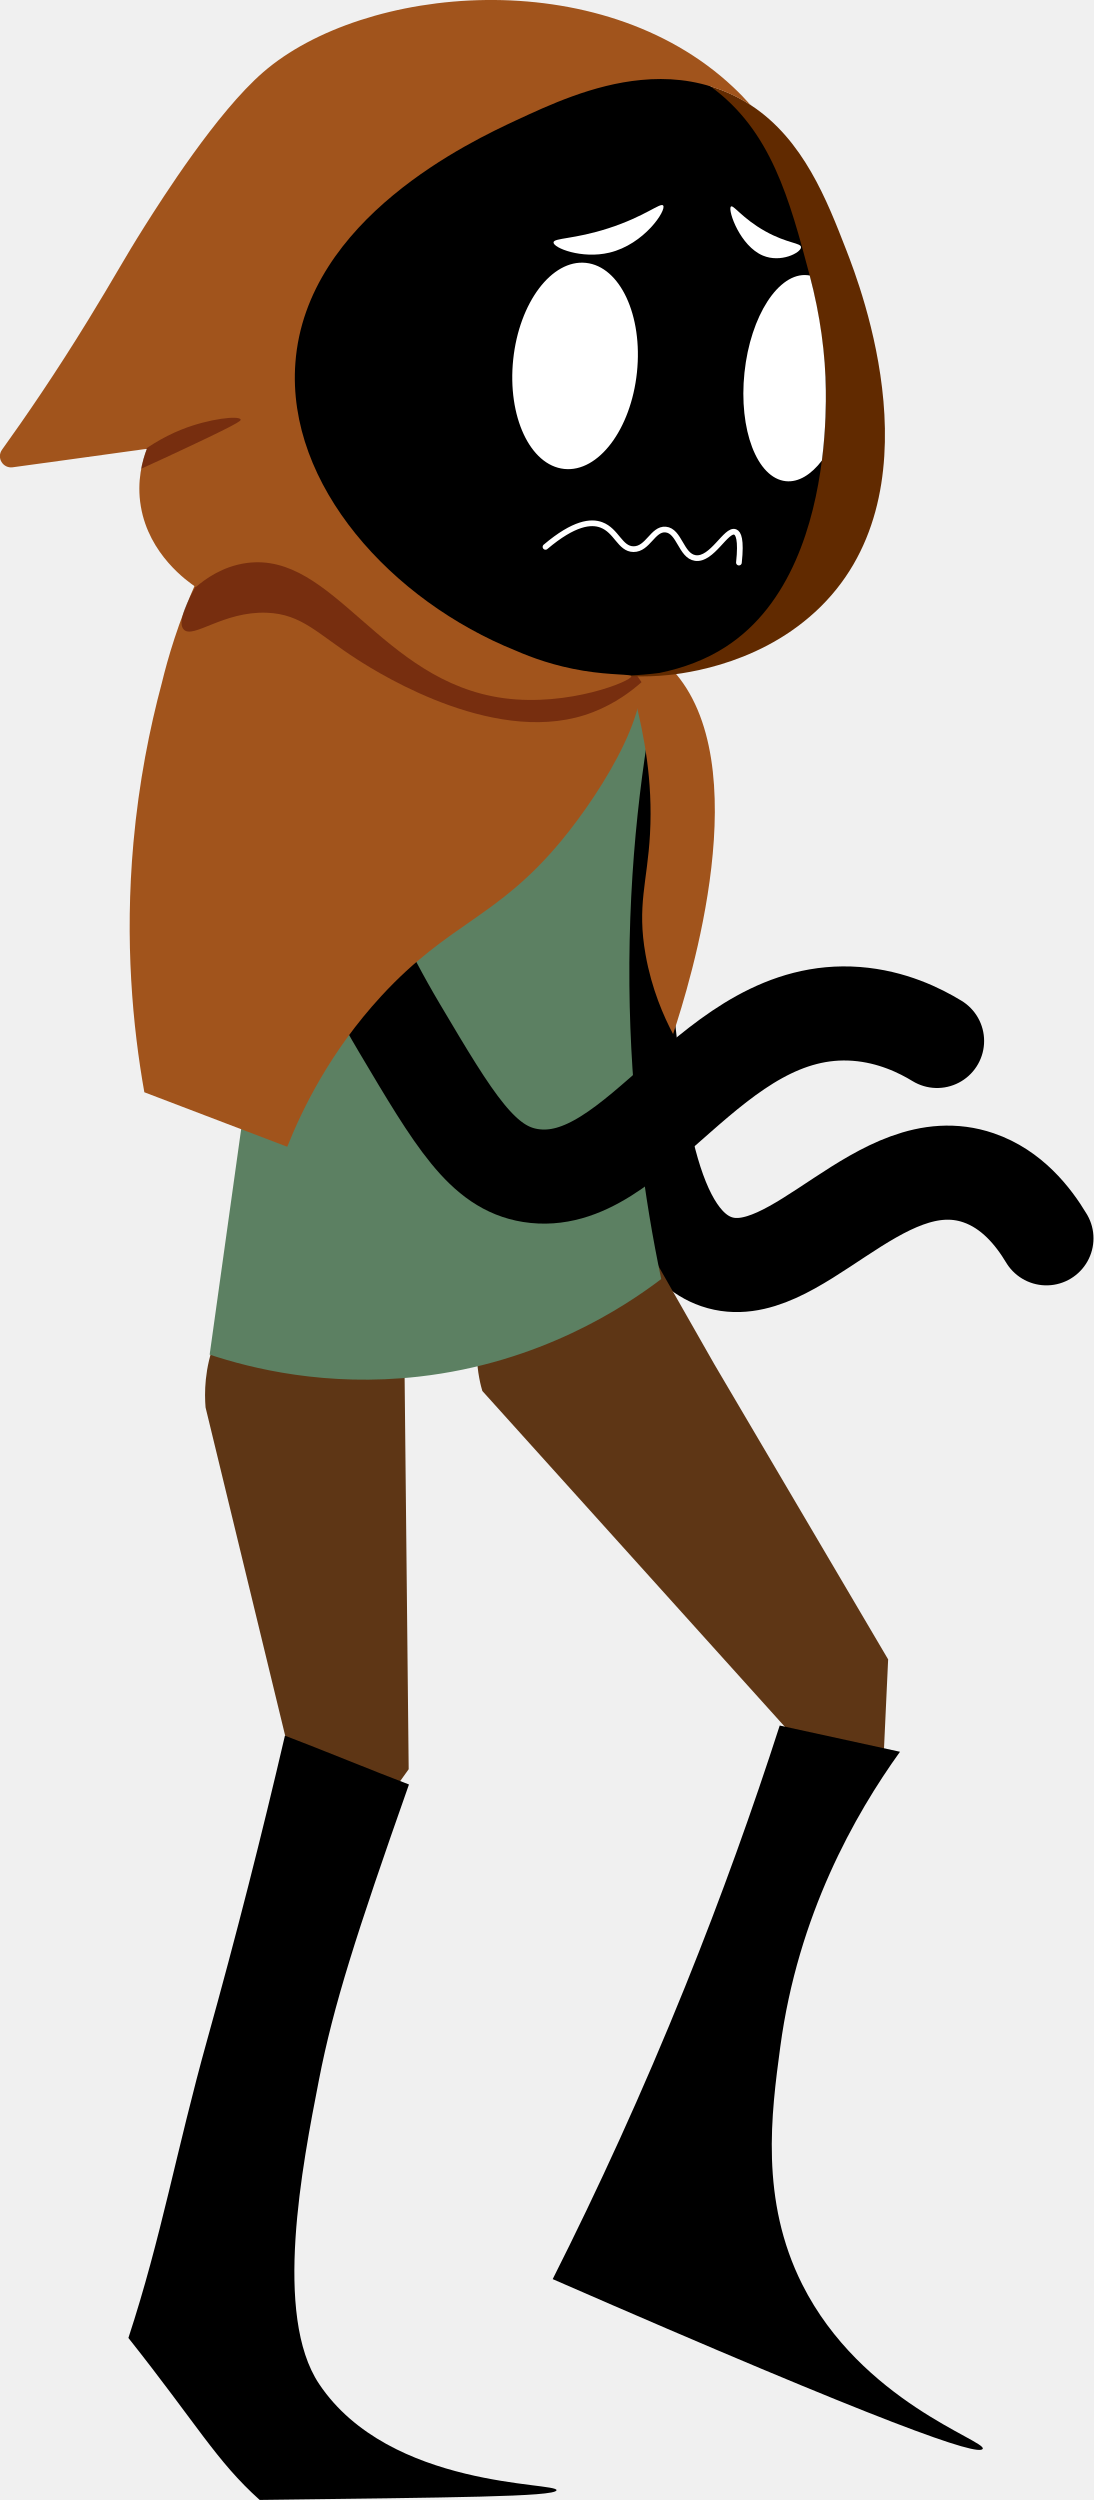
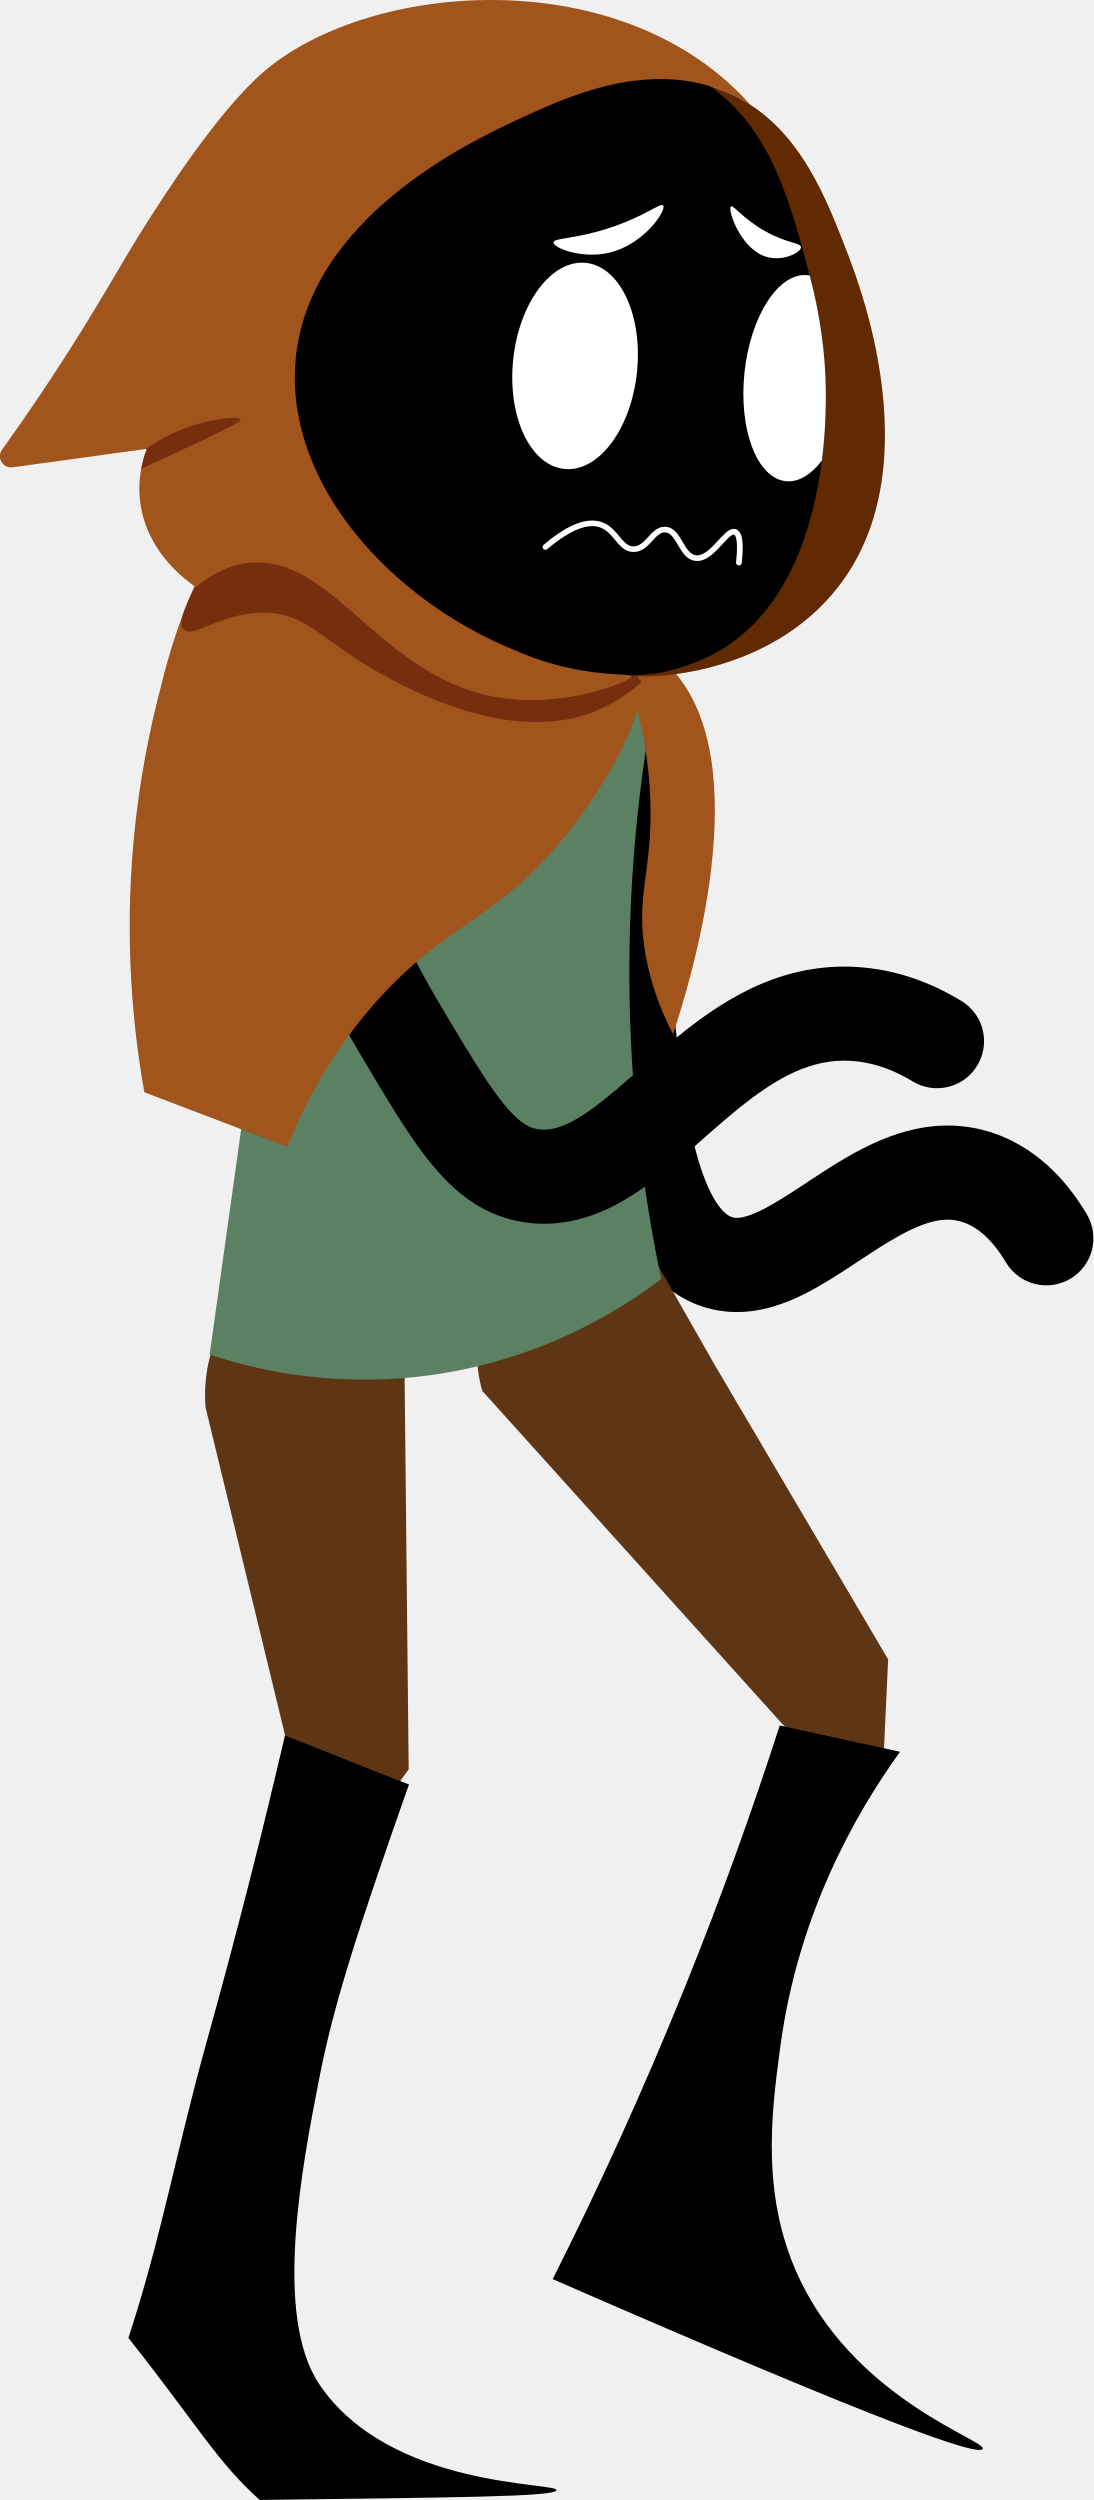
- <svg xmlns="http://www.w3.org/2000/svg" viewBox="0 0 197.57 451.7">
+ <svg xmlns="http://www.w3.org/2000/svg" id="Layer_2" data-name="Layer 2" viewBox="0 0 197.57 451.7">
  <defs>
    <style>
      .cls-1 {
+         fill: none;
+       }
+ 
+       .cls-2 {
        fill: #5c8062;
      }

-       .cls-2 {
-         stroke: #fff;
-         stroke-width: 1.03px;
-       }
- 
-       .cls-2, .cls-3 {
-         fill: none;
-         stroke-linecap: round;
-         stroke-miterlimit: 10;
+       .cls-3 {
+         fill: #612a00;
      }

      .cls-4 {
-         fill: #612a00;
+         fill: #772e0f;
      }

      .cls-5 {
-         isolation: isolate;
+         fill: #5e3615;
      }

      .cls-6 {
-         fill: #5e3615;
+         fill: #fff;
      }

      .cls-7 {
-         fill: #fff;
+         fill: #a1541c;
      }

      .cls-8 {
-         fill: #a1541c;
+         fill: #8c8c8c;
      }

      .cls-9 {
-         mix-blend-mode: overlay;
-         opacity: .45;
-       }
- 
-       .cls-3 {
-         stroke: #000;
-         stroke-width: 17px;
-       }
- 
-       .cls-10 {
        clip-path: url(#clippath);
      }
    </style>
    <clipPath id="clippath">
-       <path class="cls-8" d="M135.69,19.04c-1.63-1.08-3.4-2-5.36-2.76-4.87-1.89-9.78-2.29-14.5-1.83-8.7.82-16.73,4.57-22.6,7.3-7.9,3.69-37.92,17.68-39.86,43.82-1.65,22.04,17.4,42.98,39.85,52,2.79,1.22,6.95,2.76,12.19,3.62,5.14.84,8.61.58,8.66,1,.1.83-11.28,5.53-23.02,3.96-22.31-2.99-30.8-26.59-46.53-24.42-4.33.6-7.47,2.91-9.13,4.34-1.52-1.02-8.47-5.89-9.94-14.55-.79-4.62.31-8.4,1.09-10.43-.31.04-6.92.95-7.24,1-2.41.33-4.83.66-7.24,1-3.26.45-6.51.9-9.77,1.34-1.76.24-2.96-1.73-1.92-3.18,4.25-5.92,9.7-13.86,15.62-23.52,4.73-7.7,6.3-10.76,10.17-16.89,3.08-4.86,12.98-20.51,21.4-27.8,18.11-15.71,60.78-19.95,84.9,2.69,1.14,1.07,2.21,2.18,3.21,3.31Z" />
+       <path class="cls-1" d="M135.69,19.04c-1.63-1.08-3.4-2-5.36-2.76-4.87-1.89-9.78-2.29-14.5-1.83-8.7.82-16.73,4.57-22.6,7.3-7.9,3.69-37.92,17.68-39.86,43.82-1.65,22.04,17.4,42.98,39.85,52,2.79,1.22,6.95,2.76,12.19,3.62,5.14.84,8.61.58,8.66,1,.1.83-11.28,5.53-23.02,3.96-22.31-2.99-30.8-26.59-46.53-24.42-4.33.6-7.47,2.91-9.13,4.34-1.52-1.02-8.47-5.89-9.94-14.55-.79-4.62.31-8.4,1.09-10.43-.31.04-6.92.95-7.24,1-2.41.33-4.83.66-7.24,1-3.26.45-6.51.9-9.77,1.34-1.76.24-2.96-1.73-1.92-3.18,4.25-5.92,9.7-13.86,15.62-23.52,4.73-7.7,6.3-10.76,10.17-16.89,3.08-4.86,12.98-20.51,21.4-27.8,18.11-15.71,60.78-19.95,84.9,2.69,1.14,1.07,2.21,2.18,3.21,3.31" />
    </clipPath>
  </defs>
-   <g class="cls-5">
-     <g id="Layer_2" data-name="Layer 2">
-       <g id="step_1_8" data-name="step_1&amp;amp;8">
-         <path id="L_arm" class="cls-3" d="M112.52,124.25c-1.07,10.78-2.04,27.47-.26,47.76,2.25,25.64,4.53,51.6,17.19,55.95,14.14,4.85,29.53-21.24,47.34-15.16,6,2.05,9.88,6.93,12.28,10.94" />
-         <path id="L_leg" class="cls-6" d="M159.66,317.25l.81-17.43c-10.46-17.77-20.93-35.53-31.39-53.3-3.9-6.86-7.81-13.72-11.71-20.57-10.76-4.28-22.34-1.08-27.85,6.9-5.4,7.82-2.79,17.08-2.37,18.47,19.68,21.85,39.36,43.7,59.04,65.54,4.49.13,8.99.26,13.48.39Z" />
-         <path id="L_foot" d="M99.86,411.79c8.1-16.06,16.2-33.69,23.93-52.85,6.63-16.43,12.27-32.21,17.09-47.17,7.24,1.58,14.48,3.16,21.73,4.74-8.15,11.34-18.44,29.47-21.63,53.32-1.62,12.07-3.7,27.67,3.98,42.94,10.65,21.16,33.3,28.21,32.6,29.68-.68,1.42-17.01-4.15-77.7-30.66Z" />
-         <path id="R_leg" class="cls-6" d="M64.06,333.35c3.26-4.56,6.52-9.13,9.78-13.69-.32-31.2-.65-62.41-.97-93.61-4.33-.91-14.87-2.49-23.54,3.45-1.61,1.11-7.34,4.93-10.39,12.6-2.05,5.14-2,9.72-1.8,12.19,5.35,22.07,10.71,44.14,16.06,66.22,3.62,4.28,7.24,8.56,10.86,12.85Z" />
-         <path id="R_foot" d="M23.2,422.42c5.96-18.16,8.67-33.9,14.22-53.8,5.27-18.9,9.93-37.26,14.06-55.02,6.44,2.44,15.97,6.38,22.41,8.82-9.57,27.17-13.66,40-16.25,53.31-3.06,15.7-8.28,42.59.02,55.01,12.75,19.07,43.29,17.7,42.89,19.21-.31,1.18-18.75,1.29-53.63,1.74-7.82-7.02-11.3-13.61-23.72-29.27Z" />
-         <path class="cls-1" d="M48.64,90.61c8.7-1.31,14.68,10.44,26.94,19.2,8.46,6.05,21.89,12.09,43.56,11.78-3.07,15.13-5.62,34.28-5.42,56.45.19,20.69,2.73,38.65,5.75,53.06-6.67,5.06-21.89,15.16-43.82,17.63-16.7,1.88-30.18-1.46-37.77-3.98,2.27-16.27,4.54-32.54,6.82-48.8-4.36-23.68-8.72-47.36-13.09-71.04,1.31-6.64,2.61-13.27,3.92-19.91,2.61-6.18,6.81-13.45,13.12-14.39Z" />
-         <path id="R_arm" class="cls-3" d="M50.06,128.95c3.3,15.44,9.55,35.62,22.09,56.76,10,16.86,15,25.29,23.68,26.68,19.34,3.1,32.76-31.17,58.89-29.2,6.43.49,11.49,3,14.59,4.89" />
-         <g>
-           <path class="cls-8" d="M113.92,116.37c-3.33,1.72,4.62,14.55,3.52,34.36-.48,8.68-2.38,12.86-.8,21.76,1.11,6.26,3.29,11.16,4.97,14.35,3.04-9.21,15.46-49.03-.2-65.91-.63-.68-5.29-5.7-7.49-4.57Z" />
-           <path class="cls-8" d="M114.67,118.76c4.86,6.88-5.55,23.86-13.31,33.22-11.62,14-20.18,14.64-32.47,27.99-9.3,10.11-14.31,20.52-16.99,27.23-8.61-3.28-17.21-6.57-25.82-9.85-2.09-11.77-3.58-27.21-1.97-45.11.99-10.97,2.94-20.65,5.13-28.84,1.09-4.5,2.97-10.97,6.28-18.4,3.15-7.06,4.72-10.59,6.68-11.5,9.29-4.32,19.5,21.09,42.78,24.23,16.05,2.17,25.95-4.26,29.69,1.03Z" />
-           <path class="cls-9" d="M33.2,113.75c1.7,1.75,7.14-3.34,15.01-3.04,6.38.24,9.18,3.84,16.32,8.43,4.6,2.96,25.85,16.1,42.64,9.52,4.08-1.59,7-3.86,8.74-5.4-2.78-4.23-14.04-20.3-36.02-26.43-19.12-5.33-34.91.06-40.09,2.08-7.31,10.7-7.56,13.85-6.6,14.83Z" />
-         </g>
-         <g>
-           <path class="cls-4" d="M147.26,110.58c-11,10.12-25.24,11.34-28.18,11.53h0c-8.48.56-17.41-1.15-25.85-4.55-22.45-9.01-41.49-29.96-39.85-52,1.94-26.14,31.96-40.14,39.86-43.82,4.4-2.05,10.02-4.67,16.23-6.2.51-.12,1.02-.25,1.54-.35.01,0,.03,0,.04-.01.44-.09.88-.18,1.33-.26.07-.01.15-.03.24-.04.53-.09,1.06-.18,1.61-.25.53-.08,1.07-.13,1.62-.19,4.71-.46,9.63-.05,14.5,1.83,1.96.76,3.73,1.68,5.36,2.76,9.46,6.21,13.69,17.13,17.2,26.16,2.57,6.64,17.2,44.37-5.62,65.37Z" />
-           <path d="M148.49,83.23c-1.4,11.03-5.49,26.01-17.43,33.68-3.48,2.25-7.52,3.78-11.93,4.68h0c-6.77.86-18.22,1.3-30.55-3.69-21.55-8.72-41.46-32.25-38.49-56.93,3.73-31.07,38.25-44.75,43.97-46.99,7.6-2.98,14.43-4.16,19.38-4.67,3.92.74,9.51,2.36,14.93,6.3,10.97,7.97,14.27,20.38,17.93,34.18,0,0,2.82,10.47,2.91,20.78.02,1.85.05,6.68-.71,12.68Z" />
-           <path class="cls-7" d="M148.49,83.23c-1.93,2.53-4.22,3.95-6.51,3.71-5.2-.55-8.55-9.33-7.47-19.61,1.08-10.27,6.19-18.16,11.39-17.61.13.01.27.04.4.06,1.9,7.19,2.86,14.33,2.91,20.78.02,1.85.05,6.68-.71,12.68Z" />
-           <ellipse class="cls-7" cx="103.9" cy="66.11" rx="18.72" ry="11.24" transform="translate(27.28 162.52) rotate(-83.99)" />
-           <path class="cls-7" d="M119.82,37.14c.64.81-3.4,7.01-9.72,8.51-5,1.19-10.13-.86-10.09-1.85.04-.83,3.7-.54,9.93-2.56,6.62-2.14,9.41-4.7,9.88-4.11Z" />
-           <path class="cls-7" d="M132.03,37.36c-.5.79,1.71,7.1,5.81,8.82,3.24,1.36,6.84-.51,6.89-1.49.04-.83-2.43-.66-6.43-2.89-4.25-2.36-5.91-5.02-6.27-4.44Z" />
-           <path class="cls-2" d="M98.56,98.81c5.21-4.41,8.25-4.65,10.07-3.98,2.78,1.02,3.38,4.37,5.83,4.39,2.61.02,3.49-3.74,5.8-3.54,2.51.21,2.78,4.75,5.36,5.14,3.03.46,5.59-5.33,7.21-4.7.58.23,1.13,1.32.68,5.53" />
-           <g>
-             <path class="cls-8" d="M135.69,19.04c-1.63-1.08-3.4-2-5.36-2.76-4.87-1.89-9.78-2.29-14.5-1.83-8.7.82-16.73,4.57-22.6,7.3-7.9,3.69-37.92,17.68-39.86,43.82-1.65,22.04,17.4,42.98,39.85,52,2.79,1.22,6.95,2.76,12.19,3.62,5.14.84,8.61.58,8.66,1,.1.83-11.28,5.53-23.02,3.96-22.31-2.99-30.8-26.59-46.53-24.42-4.33.6-7.47,2.91-9.13,4.34-1.52-1.02-8.47-5.89-9.94-14.55-.79-4.62.31-8.4,1.09-10.43-.31.04-6.92.95-7.24,1-2.41.33-4.83.66-7.24,1-3.26.45-6.51.9-9.77,1.34-1.76.24-2.96-1.73-1.92-3.18,4.25-5.92,9.7-13.86,15.62-23.52,4.73-7.7,6.3-10.76,10.17-16.89,3.08-4.86,12.98-20.51,21.4-27.8,18.11-15.71,60.78-19.95,84.9,2.69,1.14,1.07,2.21,2.18,3.21,3.31Z" />
-             <g class="cls-10">
-               <path class="cls-9" d="M20.96,86.44c-.47-.71,4.73-5.99,11.84-8.83,5.03-2,10.45-2.56,10.68-1.81.08.26-.42.77-13.74,6.95-7.99,3.7-8.64,3.9-8.78,3.69Z" />
-             </g>
-           </g>
-         </g>
+   <g id="step_1_8" data-name="step_1&amp;amp;8">
+     <g>
+       <path d="M104.06,123.41c-.66,6.67-1.29,15.53-1.29,26.06,0,7.06.28,14.87,1.02,23.28.56,6.41,1.13,12.92,1.88,19.21.56,4.72,1.23,9.31,2.08,13.68.64,3.28,1.39,6.42,2.31,9.42,1.39,4.48,3.12,8.64,5.7,12.34,1.29,1.84,2.81,3.57,4.63,5.06,1.82,1.49,3.95,2.73,6.3,3.53,2.13.73,4.34,1.07,6.43,1.07,2.47,0,4.79-.44,6.9-1.09,3.71-1.15,6.88-2.91,9.85-4.72,2.23-1.37,4.34-2.79,6.38-4.13,3.05-2.01,5.93-3.82,8.5-5.01,1.28-.6,2.47-1.04,3.55-1.33,1.08-.29,2.04-.41,2.93-.41.95,0,1.82.14,2.8.47.79.27,1.52.63,2.23,1.09,1.06.69,2.08,1.61,3.02,2.69.93,1.07,1.77,2.29,2.48,3.48,2.41,4.03,7.63,5.34,11.66,2.93,4.03-2.41,5.34-7.63,2.93-11.66-1.46-2.43-3.41-5.25-6.13-7.92-1.36-1.33-2.92-2.63-4.7-3.78-1.78-1.16-3.78-2.17-6-2.93-2.77-.95-5.59-1.38-8.29-1.38-2.6,0-5.07.39-7.38,1.01-4.04,1.09-7.58,2.84-10.8,4.69-2.41,1.4-4.65,2.86-6.75,4.25-3.14,2.08-5.98,3.95-8.31,5.14-1.16.6-2.19,1.02-3.01,1.27-.83.25-1.43.33-1.86.33-.37,0-.61-.05-.91-.15-.38-.14-.75-.33-1.29-.82-.46-.42-1.02-1.08-1.61-2.01-1.04-1.63-2.12-4.11-3.06-7.22-1.42-4.66-2.52-10.67-3.38-17.32-.86-6.65-1.51-13.93-2.15-21.29-.69-7.87-.95-15.19-.95-21.8,0-9.86.58-18.15,1.2-24.38.46-4.67-2.95-8.83-7.62-9.3-4.67-.46-8.83,2.95-9.3,7.62" />
+       <path class="cls-5" d="M159.66,317.25c.27-5.81.54-11.62.81-17.43-10.46-17.77-20.93-35.53-31.39-53.3-3.9-6.86-7.81-13.72-11.71-20.57-10.76-4.28-22.34-1.08-27.85,6.9-5.4,7.82-2.79,17.08-2.37,18.47,19.68,21.85,39.36,43.7,59.04,65.54,4.49.13,8.99.26,13.48.39Z" />
+       <path d="M99.86,411.79c8.1-16.06,16.2-33.69,23.93-52.85,6.63-16.43,12.27-32.21,17.09-47.17,7.24,1.58,14.48,3.16,21.73,4.74-8.15,11.34-18.44,29.47-21.63,53.32-1.62,12.07-3.7,27.67,3.98,42.94,10.65,21.16,33.3,28.21,32.6,29.68-.68,1.42-17.01-4.15-77.7-30.66Z" />
+       <path class="cls-5" d="M64.06,333.35c3.26-4.56,6.52-9.13,9.78-13.69-.32-31.2-.65-62.41-.97-93.61-4.33-.91-14.87-2.49-23.54,3.45-1.61,1.11-7.34,4.93-10.39,12.6-2.05,5.14-2,9.72-1.8,12.19l16.06,66.22c3.62,4.28,7.24,8.56,10.86,12.85Z" />
+       <path d="M23.2,422.42c5.96-18.16,8.67-33.9,14.22-53.8,5.27-18.9,9.93-37.26,14.06-55.02,6.44,2.44,15.97,6.38,22.41,8.82-9.57,27.17-13.66,40-16.25,53.31-3.06,15.7-8.28,42.59.02,55.01,12.75,19.07,43.29,17.7,42.89,19.21-.31,1.18-18.75,1.29-53.63,1.74-7.82-7.02-11.3-13.61-23.72-29.27Z" />
+       <path class="cls-2" d="M48.64,90.61c8.7-1.31,14.68,10.44,26.94,19.2,8.46,6.05,21.89,12.09,43.56,11.78-3.07,15.13-5.62,34.28-5.42,56.45.19,20.69,2.73,38.65,5.75,53.06-6.67,5.06-21.89,15.16-43.82,17.63-16.7,1.88-30.18-1.46-37.77-3.98l6.82-48.8c-4.36-23.68-8.72-47.36-13.09-71.04,1.31-6.64,2.61-13.27,3.92-19.91,2.61-6.18,6.81-13.45,13.12-14.39" />
+       <path d="M41.75,130.73c3.45,16.1,9.97,37.2,23.09,59.32,2.5,4.22,4.72,7.95,6.82,11.29,1.58,2.5,3.1,4.78,4.66,6.87,2.34,3.12,4.78,5.87,7.77,8.12,1.49,1.12,3.13,2.1,4.88,2.86,1.75.76,3.62,1.3,5.51,1.61,1.28.21,2.57.31,3.83.31,3.39,0,6.59-.73,9.46-1.84,2.52-.98,4.81-2.24,6.95-3.63,3.75-2.44,7.08-5.29,10.31-8.11,2.42-2.12,4.77-4.23,7.1-6.17,3.49-2.92,6.93-5.43,10.29-7.12,1.68-.85,3.34-1.49,5-1.93,1.67-.44,3.34-.67,5.12-.67.5,0,1.01.02,1.53.06,2.28.17,4.35.71,6.19,1.4,1.83.69,3.4,1.53,4.62,2.28,4.01,2.44,9.24,1.17,11.68-2.84s1.17-9.24-2.84-11.68c-1.87-1.14-4.39-2.5-7.47-3.67-3.08-1.16-6.75-2.13-10.9-2.44-.94-.07-1.88-.11-2.81-.11-3.84,0-7.49.61-10.86,1.63-5.92,1.8-10.96,4.82-15.4,8.06-3.33,2.44-6.34,5.04-9.15,7.5-2.1,1.85-4.09,3.62-5.96,5.2-2.81,2.37-5.39,4.29-7.57,5.47-1.09.59-2.07,1-2.94,1.25-.87.25-1.62.36-2.35.36-.37,0-.74-.03-1.14-.09-.49-.08-.88-.19-1.28-.35-.68-.28-1.42-.71-2.42-1.59-1.48-1.3-3.42-3.66-5.73-7.14-2.32-3.47-5.02-8.01-8.3-13.54-11.96-20.16-17.93-39.42-21.09-54.2-.98-4.59-5.5-7.52-10.09-6.53s-7.52,5.5-6.53,10.09Z" />
+       <path class="cls-7" d="M113.92,116.37c-3.33,1.72,4.62,14.55,3.52,34.36-.48,8.68-2.38,12.86-.8,21.76,1.11,6.26,3.29,11.16,4.97,14.35,3.04-9.21,15.46-49.03-.2-65.91-.63-.68-5.29-5.7-7.49-4.57" />
+       <path class="cls-7" d="M114.67,118.76c4.86,6.88-5.55,23.86-13.31,33.22-11.62,14-20.18,14.64-32.47,27.99-9.3,10.11-14.31,20.52-16.99,27.23-8.61-3.28-17.21-6.57-25.82-9.85-2.09-11.77-3.58-27.21-1.97-45.11.99-10.97,2.94-20.65,5.13-28.84,1.09-4.5,2.97-10.97,6.28-18.4,3.15-7.06,4.72-10.59,6.68-11.5,9.29-4.32,19.51,21.09,42.78,24.23,6.79.92,12.48.29,17.07-.33,6.26-.85,10.47-1.7,12.62,1.35" />
+       <path class="cls-8" d="M63.12,94.55c-.11,0-.22,0-.33,0,7.41,9.97,18.44,18.2,30.43,23.01.42.18.87.38,1.35.57,2.75-.13,5.24-.43,7.46-.73,2.58-.35,4.81-.7,6.7-.78.51-.25,1.04-.45,1.59-.6-5.77-6.49-15.7-15.08-30.45-19.19-5.99-1.67-11.65-2.29-16.76-2.29" />
+       <path d="M110.33,116.03c-.55.15-1.09.35-1.59.6.25,0,.49-.02.72-.02.51,0,1,.03,1.46.08-.19-.22-.39-.44-.59-.67" />
+       <path class="cls-8" d="M34.09,108.36c-.53,1.12-.88,2.03-1.07,2.75.34-.9.69-1.82,1.07-2.75" />
+       <path class="cls-4" d="M46.56,101.58c-.66,0-1.34.05-2.03.14-4.33.6-7.47,2.91-9.13,4.34-.03-.02-.06-.04-.09-.06-.49.88-.9,1.66-1.23,2.36-.38.94-.74,1.86-1.07,2.75-.4,1.47-.21,2.23.18,2.63.25.26.58.37.99.37,1.14,0,2.89-.85,5.14-1.71,2.25-.85,5.02-1.71,8.2-1.71.22,0,.45,0,.67.01,6.38.24,9.18,3.84,16.32,8.43,3.7,2.38,18.17,11.34,32.43,11.34,3.47,0,6.93-.53,10.22-1.82,4.08-1.59,7-3.86,8.74-5.4-.85-1.29-2.49-3.69-4.99-6.57-.46-.06-.94-.08-1.46-.08-.23,0-.47,0-.72.02-1.88.08-4.12.43-6.7.78-2.23.3-4.72.6-7.46.73,2.72,1.1,6.39,2.32,10.84,3.04,5.14.84,8.61.58,8.66,1,.09.71-8.29,4.28-18.09,4.28-1.62,0-3.27-.1-4.93-.32-21.33-2.85-30.03-24.56-44.5-24.56" />
+       <path class="cls-3" d="M147.26,110.58c-11,10.12-25.24,11.34-28.18,11.53h0c-8.48.56-17.41-1.15-25.85-4.55-22.45-9.01-41.49-29.96-39.85-52,1.94-26.14,31.96-40.14,39.86-43.82,4.4-2.05,10.02-4.67,16.23-6.2.51-.12,1.02-.25,1.54-.35h.04c.44-.11.88-.19,1.33-.28l.24-.04c.53-.09,1.06-.18,1.61-.25.53-.08,1.07-.13,1.62-.19,4.71-.46,9.63-.05,14.5,1.83,1.96.76,3.73,1.68,5.36,2.76,9.46,6.21,13.69,17.13,17.2,26.16,2.57,6.64,17.2,44.37-5.62,65.37Z" />
+       <path d="M148.49,83.23c-1.4,11.03-5.49,26.01-17.43,33.68-3.48,2.25-7.52,3.78-11.93,4.68h0c-6.77.86-18.22,1.3-30.55-3.69-21.55-8.72-41.46-32.25-38.49-56.93,3.73-31.07,38.25-44.75,43.97-46.99,7.6-2.98,14.43-4.16,19.38-4.67,3.92.74,9.51,2.36,14.93,6.3,10.97,7.97,14.27,20.38,17.93,34.18,0,0,2.82,10.47,2.91,20.78.02,1.85.05,6.68-.71,12.68Z" />
+       <path class="cls-6" d="M148.49,83.23c-1.93,2.53-4.22,3.95-6.51,3.71-5.2-.55-8.55-9.33-7.47-19.61,1.08-10.27,6.19-18.16,11.39-17.61.13.01.27.04.4.06,1.9,7.19,2.86,14.33,2.91,20.78.02,1.85.05,6.68-.71,12.68Z" />
+       <ellipse class="cls-6" cx="103.9" cy="66.11" rx="18.72" ry="11.24" transform="translate(27.28 162.52) rotate(-83.99)" />
+       <path class="cls-6" d="M119.82,37.14c.64.81-3.4,7.01-9.72,8.51-5,1.19-10.13-.86-10.09-1.85.04-.83,3.7-.54,9.93-2.56,6.62-2.14,9.41-4.7,9.88-4.11Z" />
+       <path class="cls-6" d="M132.03,37.36c-.5.79,1.71,7.1,5.81,8.82,3.24,1.36,6.84-.51,6.89-1.49.04-.83-2.43-.66-6.43-2.89-4.25-2.36-5.91-5.02-6.27-4.44Z" />
+       <path class="cls-6" d="M98.89,99.2c3.84-3.25,6.42-4.14,8.1-4.14.58,0,1.05.1,1.46.25,1.22.45,2.01,1.43,2.82,2.42.41.49.82.97,1.33,1.35.5.38,1.13.65,1.86.65h.03c.76,0,1.4-.27,1.93-.65.8-.56,1.39-1.34,1.98-1.93.29-.3.58-.55.85-.71.28-.17.54-.25.85-.25h.13c.47.05.82.27,1.19.68.55.6,1.03,1.59,1.61,2.49.29.45.62.89,1.02,1.25.41.36.91.63,1.5.72.14.02.28.03.42.03.84,0,1.59-.36,2.26-.84,1.01-.73,1.89-1.76,2.66-2.58.38-.41.74-.78,1.04-1.02.3-.25.55-.34.64-.33h.07s.15.08.29.43c.13.35.23.97.23,1.95,0,.69-.05,1.55-.17,2.62-.03.28.17.54.46.57s.54-.17.57-.46c.12-1.1.17-2,.17-2.73,0-1.05-.1-1.77-.29-2.3-.18-.52-.5-.88-.88-1.03-.14-.06-.3-.08-.45-.08-.33,0-.62.12-.88.28-.46.28-.89.71-1.35,1.19-.68.72-1.41,1.57-2.17,2.23-.76.66-1.51,1.08-2.2,1.08l-.27-.02c-.5-.08-.88-.34-1.27-.77-.57-.64-1.05-1.63-1.62-2.52-.29-.45-.61-.87-1.01-1.21-.4-.34-.9-.59-1.49-.64h-.22c-.69-.01-1.28.28-1.76.65-.72.56-1.29,1.32-1.9,1.91-.61.59-1.2.98-1.95.98h-.02c-.49,0-.87-.16-1.25-.45-.58-.42-1.12-1.17-1.78-1.93-.66-.76-1.46-1.55-2.63-1.98-.52-.19-1.12-.31-1.82-.31-2.05,0-4.83,1.05-8.76,4.38-.22.18-.24.51-.06.73.18.22.51.24.73.06Z" />
+       <path class="cls-7" d="M135.69,19.04c-1.63-1.08-3.4-2-5.36-2.76-4.87-1.89-9.78-2.29-14.5-1.83-8.7.82-16.73,4.57-22.6,7.3-7.9,3.69-37.92,17.68-39.86,43.82-1.65,22.04,17.4,42.98,39.85,52,2.79,1.22,6.95,2.76,12.19,3.62,5.14.84,8.61.58,8.66,1,.1.83-11.28,5.53-23.02,3.96-22.31-2.99-30.8-26.59-46.53-24.42-4.33.6-7.47,2.91-9.13,4.34-1.52-1.02-8.47-5.89-9.94-14.55-.79-4.62.31-8.4,1.09-10.43-.31.04-6.92.95-7.24,1-2.41.33-4.83.66-7.24,1-3.26.45-6.51.9-9.77,1.34-1.76.24-2.96-1.73-1.92-3.18,4.25-5.92,9.7-13.86,15.62-23.52,4.73-7.7,6.3-10.76,10.17-16.89,3.08-4.86,12.98-20.51,21.4-27.8,18.11-15.71,60.78-19.95,84.9,2.69,1.14,1.07,2.21,2.18,3.21,3.31" />
+       <g class="cls-9">
+         <path class="cls-4" d="M42.17,75.49c-1.95,0-5.76.69-9.37,2.13-2.45.97-4.67,2.24-6.51,3.51.14-.02.23-.03.26-.04h0c-.34.89-.75,2.11-1.03,3.6,1.11-.5,2.49-1.14,4.21-1.94,13.32-6.17,13.82-6.69,13.74-6.95-.07-.21-.54-.32-1.31-.32" />
      </g>
    </g>
  </g>
</svg>
